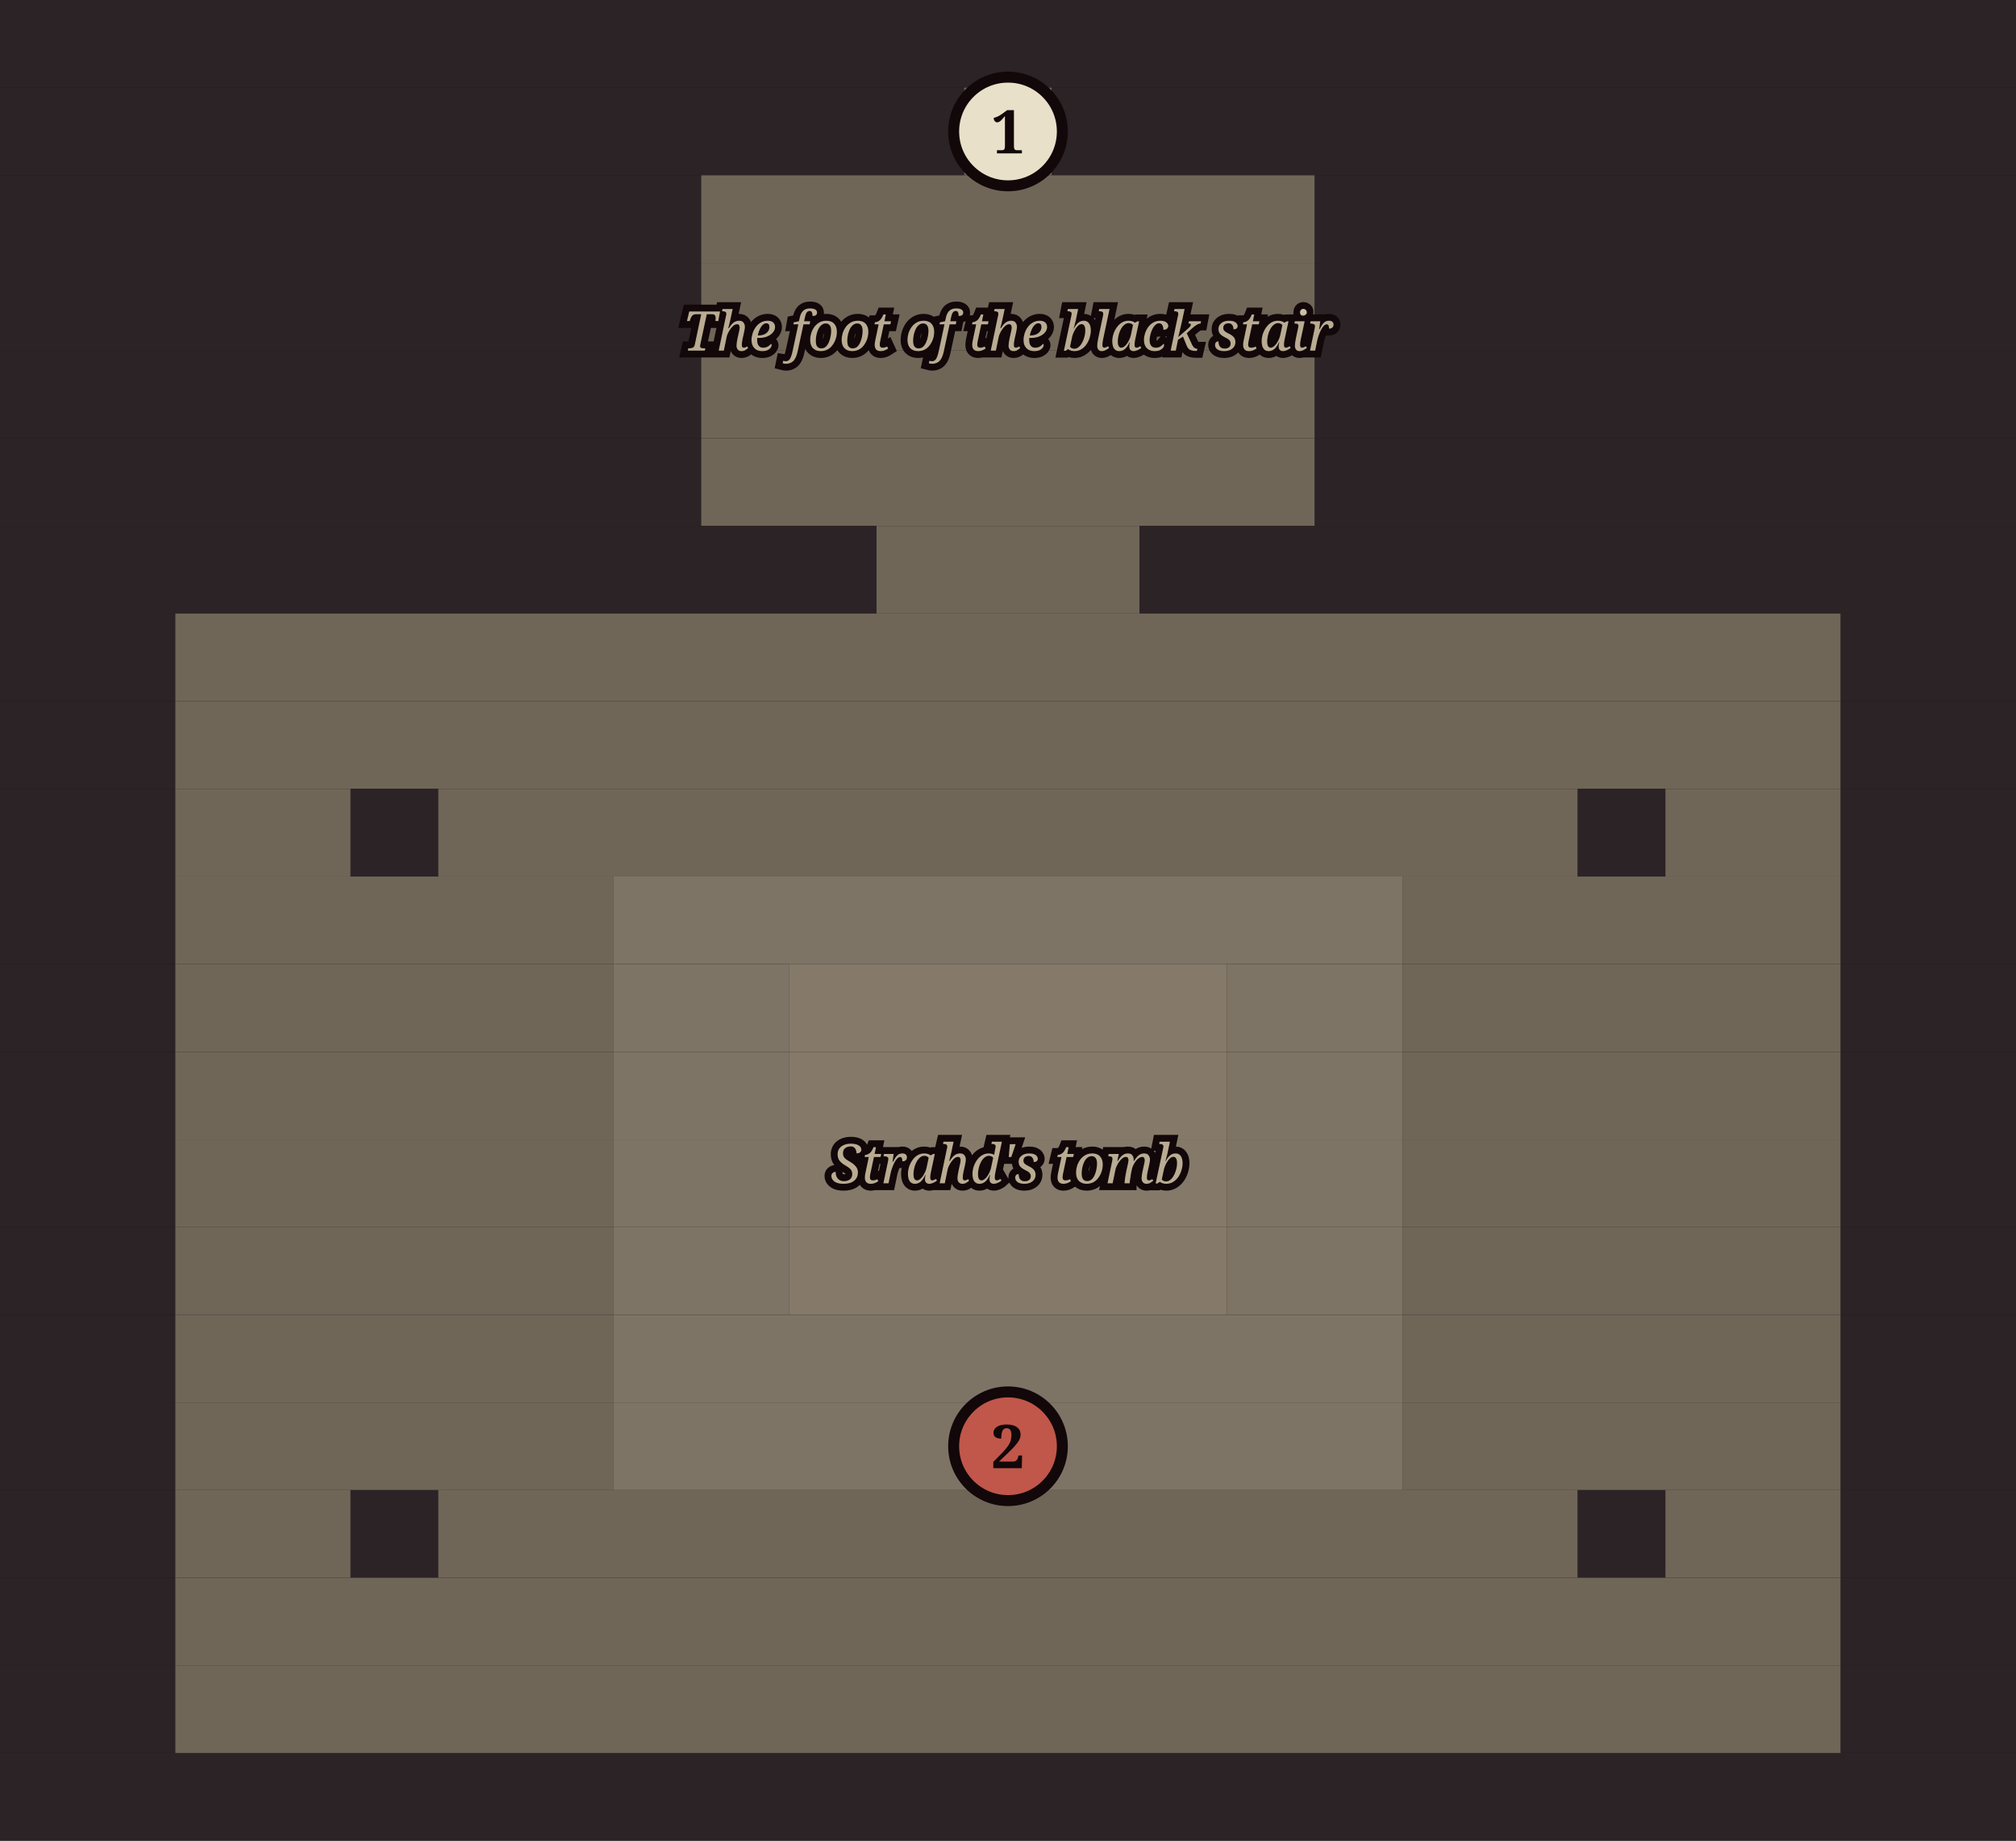
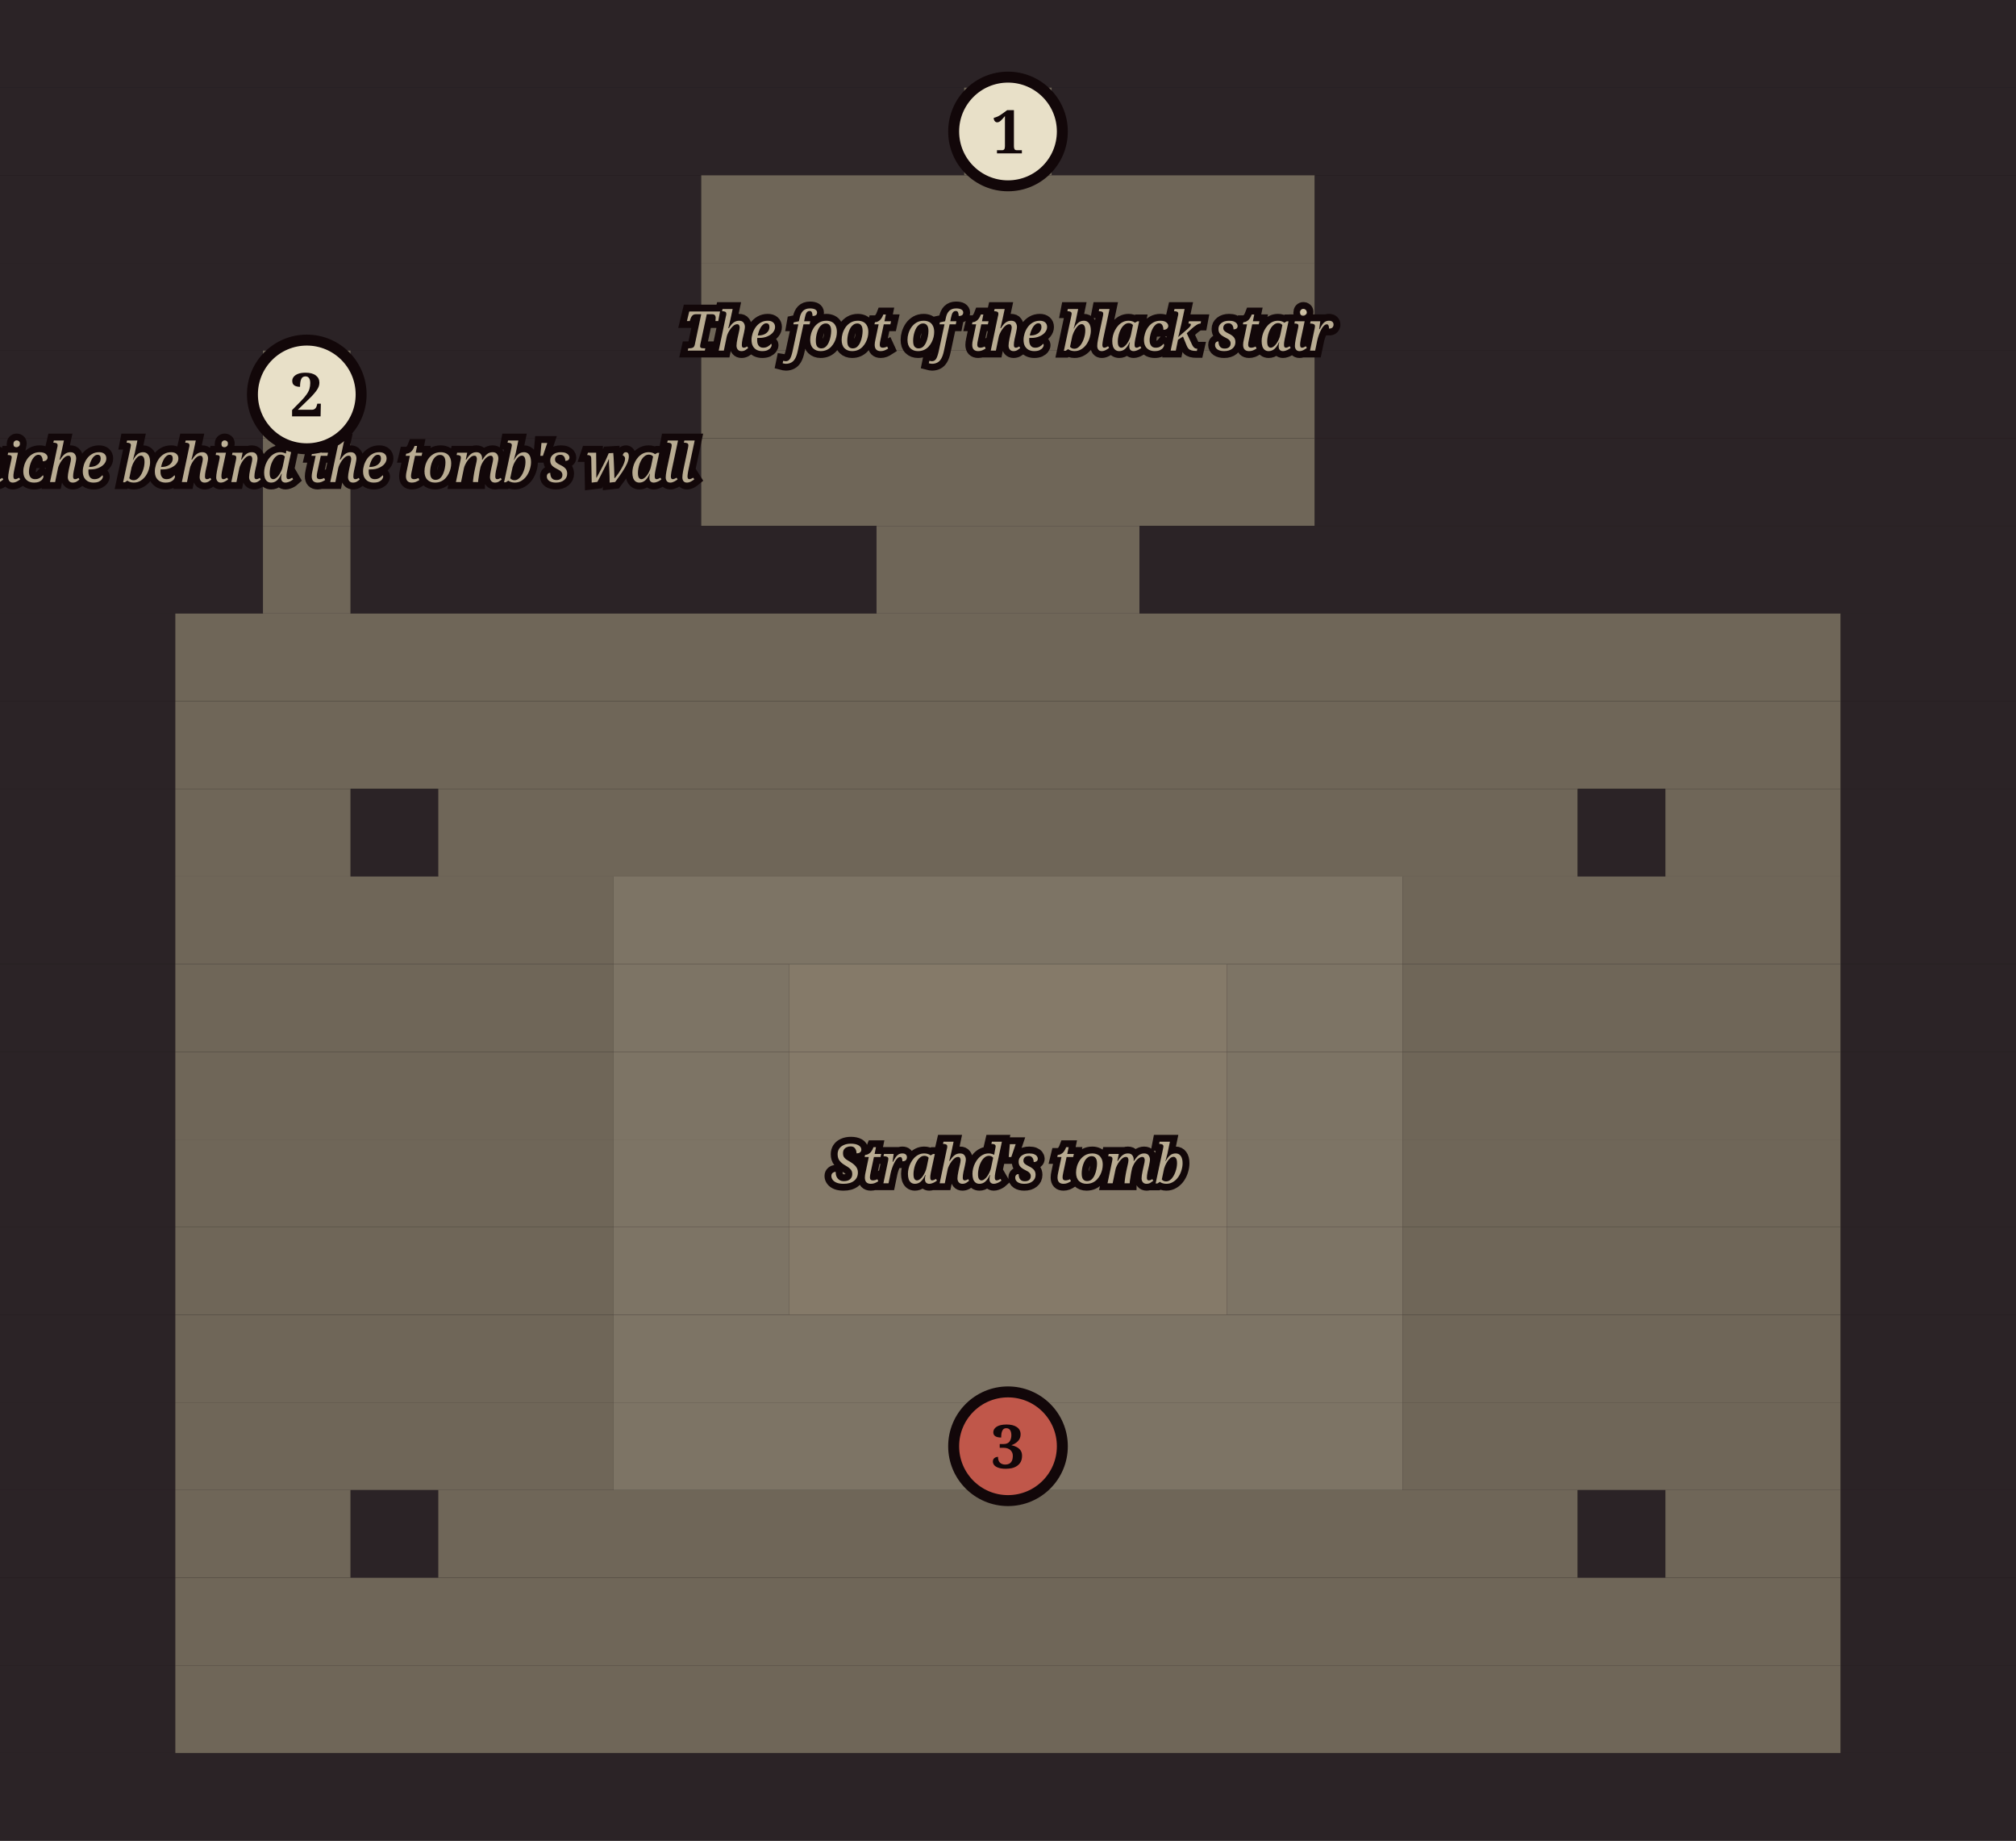
<svg xmlns="http://www.w3.org/2000/svg" viewBox="0 0 368 336" width="368" height="336" font-family="Georgia, serif">
  <rect width="368" height="336" fill="#1a1416" />
  <rect x="0" y="0" width="368" height="16" fill="#2b2326" />
  <rect x="0" y="16" width="176" height="16" fill="#2b2326" />
  <rect x="176" y="16" width="16" height="16" fill="#6f6658" />
  <rect x="192" y="16" width="176" height="16" fill="#2b2326" />
  <rect x="0" y="32" width="128" height="16" fill="#2b2326" />
  <rect x="128" y="32" width="112" height="16" fill="#6f6658" />
  <rect x="240" y="32" width="128" height="16" fill="#2b2326" />
  <rect x="0" y="48" width="128" height="16" fill="#2b2326" />
  <rect x="128" y="48" width="112" height="16" fill="#6f6658" />
  <rect x="240" y="48" width="128" height="16" fill="#2b2326" />
-   <rect x="0" y="64" width="128" height="16" fill="#2b2326" />
+   <rect x="0" y="64" width="48" height="16" fill="#2b2326" />
+   <rect x="48" y="64" width="16" height="16" fill="#6f6658" />
+   <rect x="64" y="64" width="64" height="16" fill="#2b2326" />
  <rect x="128" y="64" width="112" height="16" fill="#6f6658" />
  <rect x="240" y="64" width="128" height="16" fill="#2b2326" />
-   <rect x="0" y="80" width="128" height="16" fill="#2b2326" />
+   <rect x="0" y="80" width="48" height="16" fill="#2b2326" />
+   <rect x="48" y="80" width="16" height="16" fill="#6f6658" />
+   <rect x="64" y="80" width="64" height="16" fill="#2b2326" />
  <rect x="128" y="80" width="112" height="16" fill="#6f6658" />
  <rect x="240" y="80" width="128" height="16" fill="#2b2326" />
-   <rect x="0" y="96" width="160" height="16" fill="#2b2326" />
+   <rect x="0" y="96" width="48" height="16" fill="#2b2326" />
+   <rect x="48" y="96" width="16" height="16" fill="#6f6658" />
+   <rect x="64" y="96" width="96" height="16" fill="#2b2326" />
  <rect x="160" y="96" width="48" height="16" fill="#6f6658" />
  <rect x="208" y="96" width="160" height="16" fill="#2b2326" />
  <rect x="0" y="112" width="32" height="16" fill="#2b2326" />
  <rect x="32" y="112" width="304" height="16" fill="#6f6658" />
  <rect x="336" y="112" width="32" height="16" fill="#2b2326" />
  <rect x="0" y="128" width="32" height="16" fill="#2b2326" />
  <rect x="32" y="128" width="304" height="16" fill="#6f6658" />
  <rect x="336" y="128" width="32" height="16" fill="#2b2326" />
  <rect x="0" y="144" width="32" height="16" fill="#2b2326" />
  <rect x="32" y="144" width="32" height="16" fill="#6f6658" />
  <rect x="64" y="144" width="16" height="16" fill="#2b2326" />
  <rect x="80" y="144" width="208" height="16" fill="#6f6658" />
  <rect x="288" y="144" width="16" height="16" fill="#2b2326" />
  <rect x="304" y="144" width="32" height="16" fill="#6f6658" />
  <rect x="336" y="144" width="32" height="16" fill="#2b2326" />
  <rect x="0" y="160" width="32" height="16" fill="#2b2326" />
  <rect x="32" y="160" width="80" height="16" fill="#6f6658" />
  <rect x="112" y="160" width="144" height="16" fill="#7d7465" />
  <rect x="256" y="160" width="80" height="16" fill="#6f6658" />
  <rect x="336" y="160" width="32" height="16" fill="#2b2326" />
  <rect x="0" y="176" width="32" height="16" fill="#2b2326" />
  <rect x="32" y="176" width="80" height="16" fill="#6f6658" />
  <rect x="112" y="176" width="32" height="16" fill="#7d7465" />
  <rect x="144" y="176" width="80" height="16" fill="#857a69" />
  <rect x="224" y="176" width="32" height="16" fill="#7d7465" />
  <rect x="256" y="176" width="80" height="16" fill="#6f6658" />
  <rect x="336" y="176" width="32" height="16" fill="#2b2326" />
  <rect x="0" y="192" width="32" height="16" fill="#2b2326" />
  <rect x="32" y="192" width="80" height="16" fill="#6f6658" />
  <rect x="112" y="192" width="32" height="16" fill="#7d7465" />
  <rect x="144" y="192" width="80" height="16" fill="#857a69" />
  <rect x="224" y="192" width="32" height="16" fill="#7d7465" />
  <rect x="256" y="192" width="80" height="16" fill="#6f6658" />
  <rect x="336" y="192" width="32" height="16" fill="#2b2326" />
  <rect x="0" y="208" width="32" height="16" fill="#2b2326" />
  <rect x="32" y="208" width="80" height="16" fill="#6f6658" />
  <rect x="112" y="208" width="32" height="16" fill="#7d7465" />
  <rect x="144" y="208" width="80" height="16" fill="#857a69" />
  <rect x="224" y="208" width="32" height="16" fill="#7d7465" />
  <rect x="256" y="208" width="80" height="16" fill="#6f6658" />
  <rect x="336" y="208" width="32" height="16" fill="#2b2326" />
  <rect x="0" y="224" width="32" height="16" fill="#2b2326" />
  <rect x="32" y="224" width="80" height="16" fill="#6f6658" />
  <rect x="112" y="224" width="32" height="16" fill="#7d7465" />
  <rect x="144" y="224" width="80" height="16" fill="#857a69" />
  <rect x="224" y="224" width="32" height="16" fill="#7d7465" />
  <rect x="256" y="224" width="80" height="16" fill="#6f6658" />
  <rect x="336" y="224" width="32" height="16" fill="#2b2326" />
  <rect x="0" y="240" width="32" height="16" fill="#2b2326" />
  <rect x="32" y="240" width="80" height="16" fill="#6f6658" />
  <rect x="112" y="240" width="144" height="16" fill="#7d7465" />
  <rect x="256" y="240" width="80" height="16" fill="#6f6658" />
  <rect x="336" y="240" width="32" height="16" fill="#2b2326" />
  <rect x="0" y="256" width="32" height="16" fill="#2b2326" />
  <rect x="32" y="256" width="80" height="16" fill="#6f6658" />
  <rect x="112" y="256" width="144" height="16" fill="#7d7465" />
  <rect x="256" y="256" width="80" height="16" fill="#6f6658" />
  <rect x="336" y="256" width="32" height="16" fill="#2b2326" />
  <rect x="0" y="272" width="32" height="16" fill="#2b2326" />
  <rect x="32" y="272" width="32" height="16" fill="#6f6658" />
  <rect x="64" y="272" width="16" height="16" fill="#2b2326" />
  <rect x="80" y="272" width="208" height="16" fill="#6f6658" />
  <rect x="288" y="272" width="16" height="16" fill="#2b2326" />
  <rect x="304" y="272" width="32" height="16" fill="#6f6658" />
  <rect x="336" y="272" width="32" height="16" fill="#2b2326" />
  <rect x="0" y="288" width="32" height="16" fill="#2b2326" />
  <rect x="32" y="288" width="304" height="16" fill="#6f6658" />
  <rect x="336" y="288" width="32" height="16" fill="#2b2326" />
  <rect x="0" y="304" width="32" height="16" fill="#2b2326" />
  <rect x="32" y="304" width="304" height="16" fill="#6f6658" />
  <rect x="336" y="304" width="32" height="16" fill="#2b2326" />
  <rect x="0" y="320" width="368" height="16" fill="#2b2326" />
  <text x="184.0" y="64.0" font-size="10" text-anchor="middle" fill="#f0e2c0" fill-opacity="0.75" stroke="#120709" stroke-width="2.5" paint-order="stroke" font-style="italic">The foot of the black stair</text>
  <text x="184.0" y="216.0" font-size="10" text-anchor="middle" fill="#f0e2c0" fill-opacity="0.75" stroke="#120709" stroke-width="2.5" paint-order="stroke" font-style="italic">Strahd's tomb</text>
+   <text x="56.0" y="88.0" font-size="10" text-anchor="middle" fill="#f0e2c0" fill-opacity="0.75" stroke="#120709" stroke-width="2.5" paint-order="stroke" font-style="italic">A niche behind the tomb's wall</text>
  <circle cx="184.0" cy="24.0" r="9.92" fill="#e8e0c8" stroke="#120709" stroke-width="2" />
  <text x="184.0" y="28.0" font-size="11" text-anchor="middle" fill="#120709" font-weight="bold">1</text>
+   <circle cx="56.0" cy="72.0" r="9.92" fill="#e8e0c8" stroke="#120709" stroke-width="2" />
+   <text x="56.0" y="76.0" font-size="11" text-anchor="middle" fill="#120709" font-weight="bold">2</text>
  <circle cx="184.0" cy="264.0" r="9.92" fill="#c0574a" stroke="#120709" stroke-width="2" />
-   <text x="184.0" y="268.0" font-size="11" text-anchor="middle" fill="#120709" font-weight="bold">2</text>
+   <text x="184.0" y="268.0" font-size="11" text-anchor="middle" fill="#120709" font-weight="bold">3</text>
</svg>
